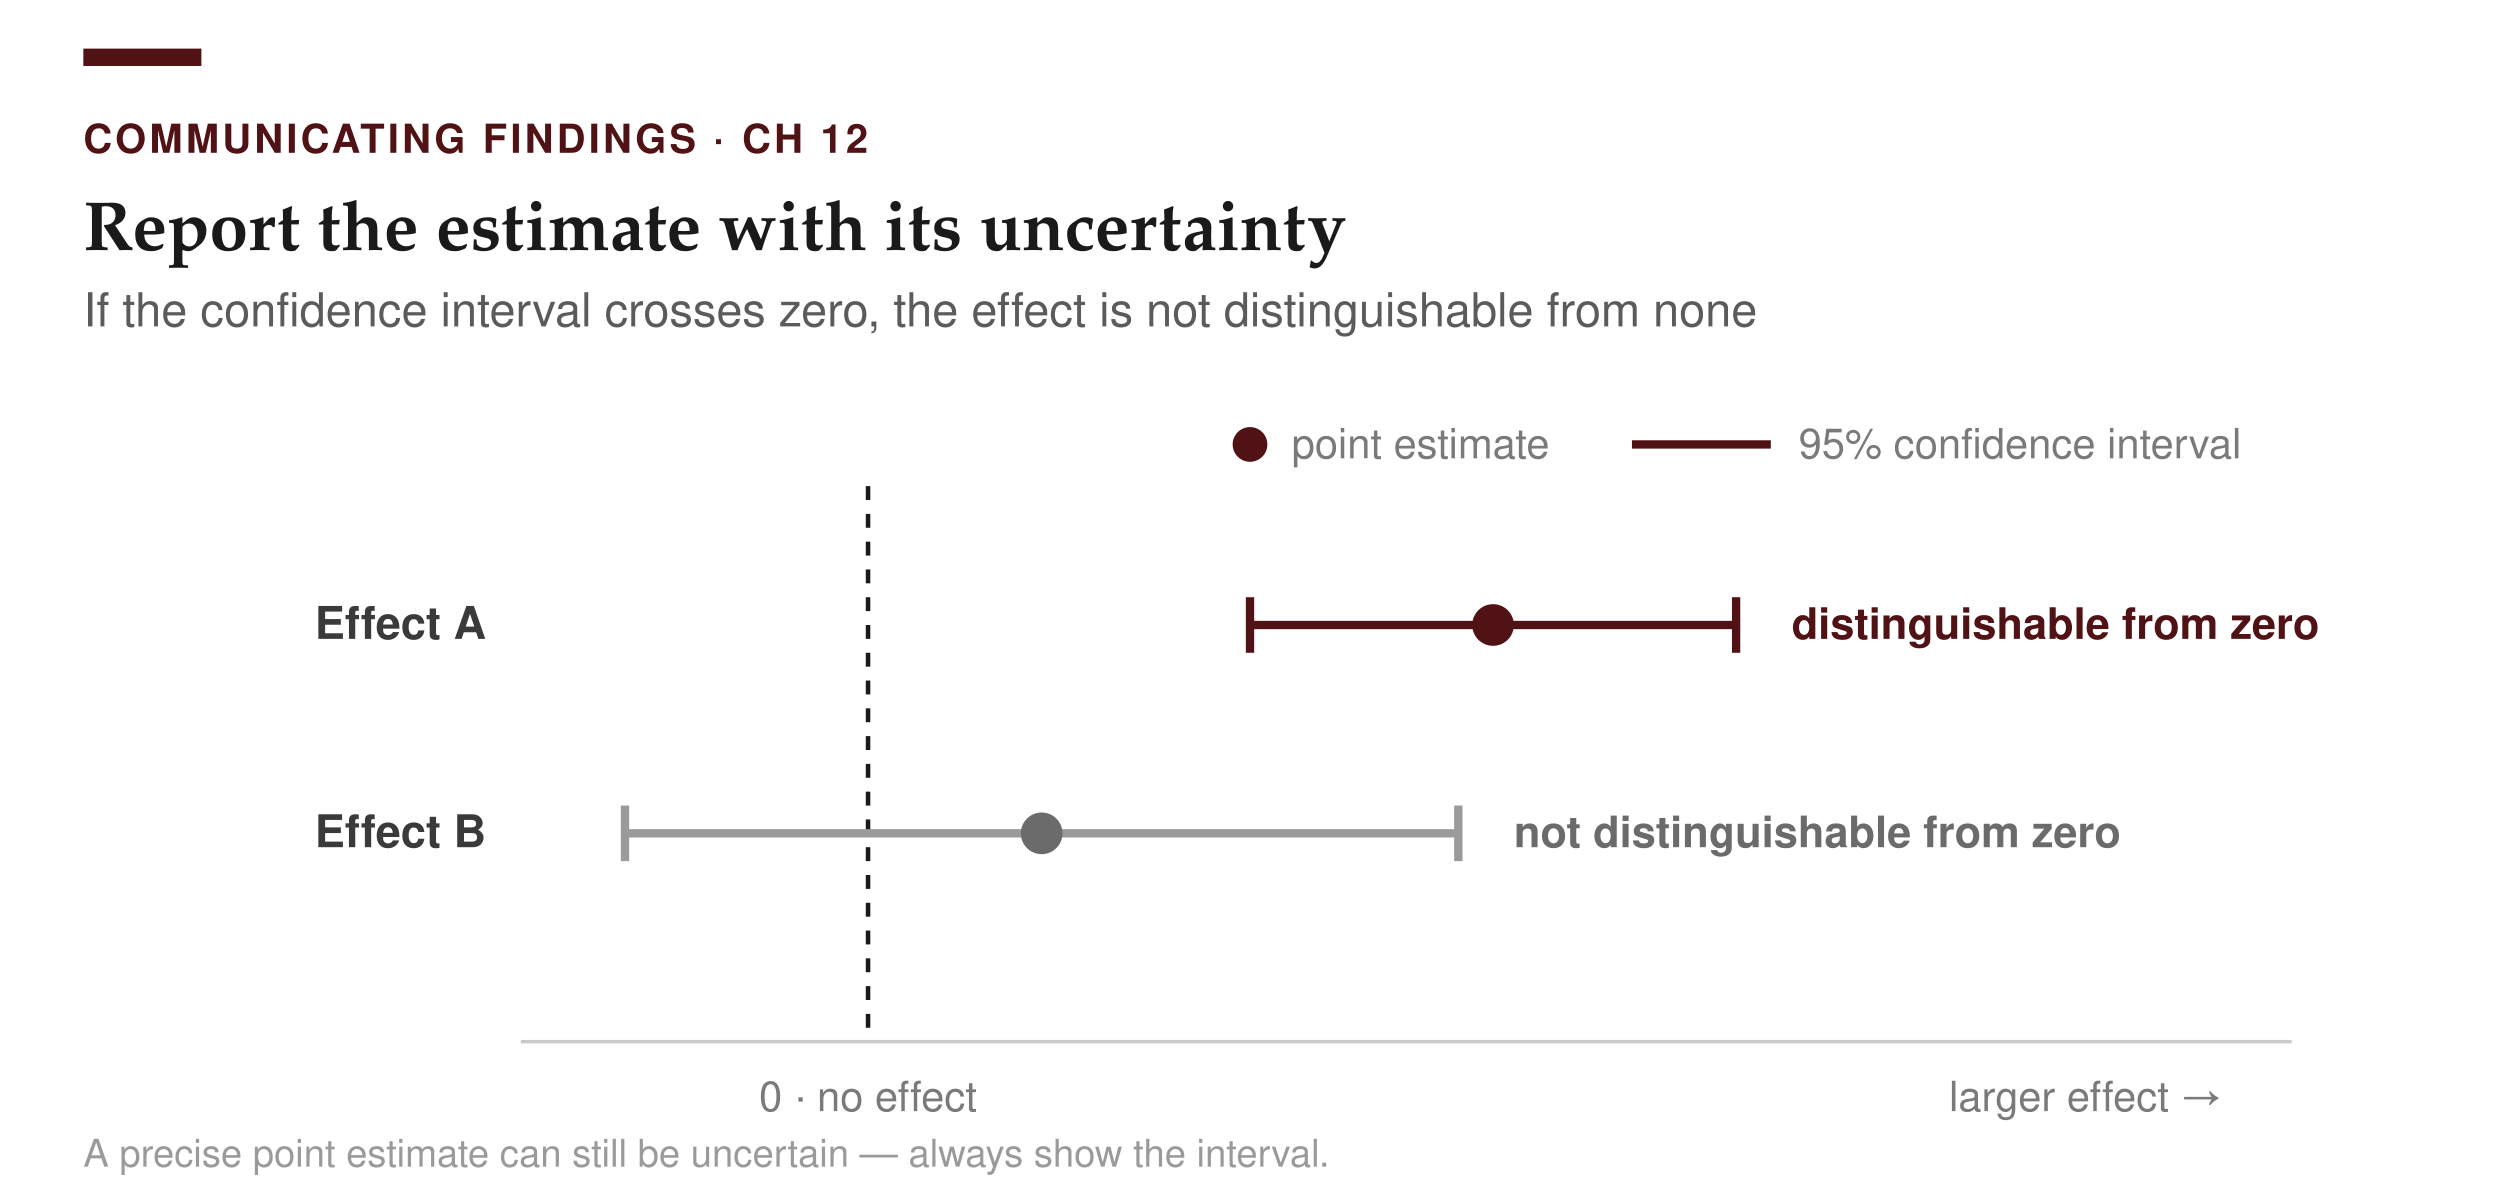
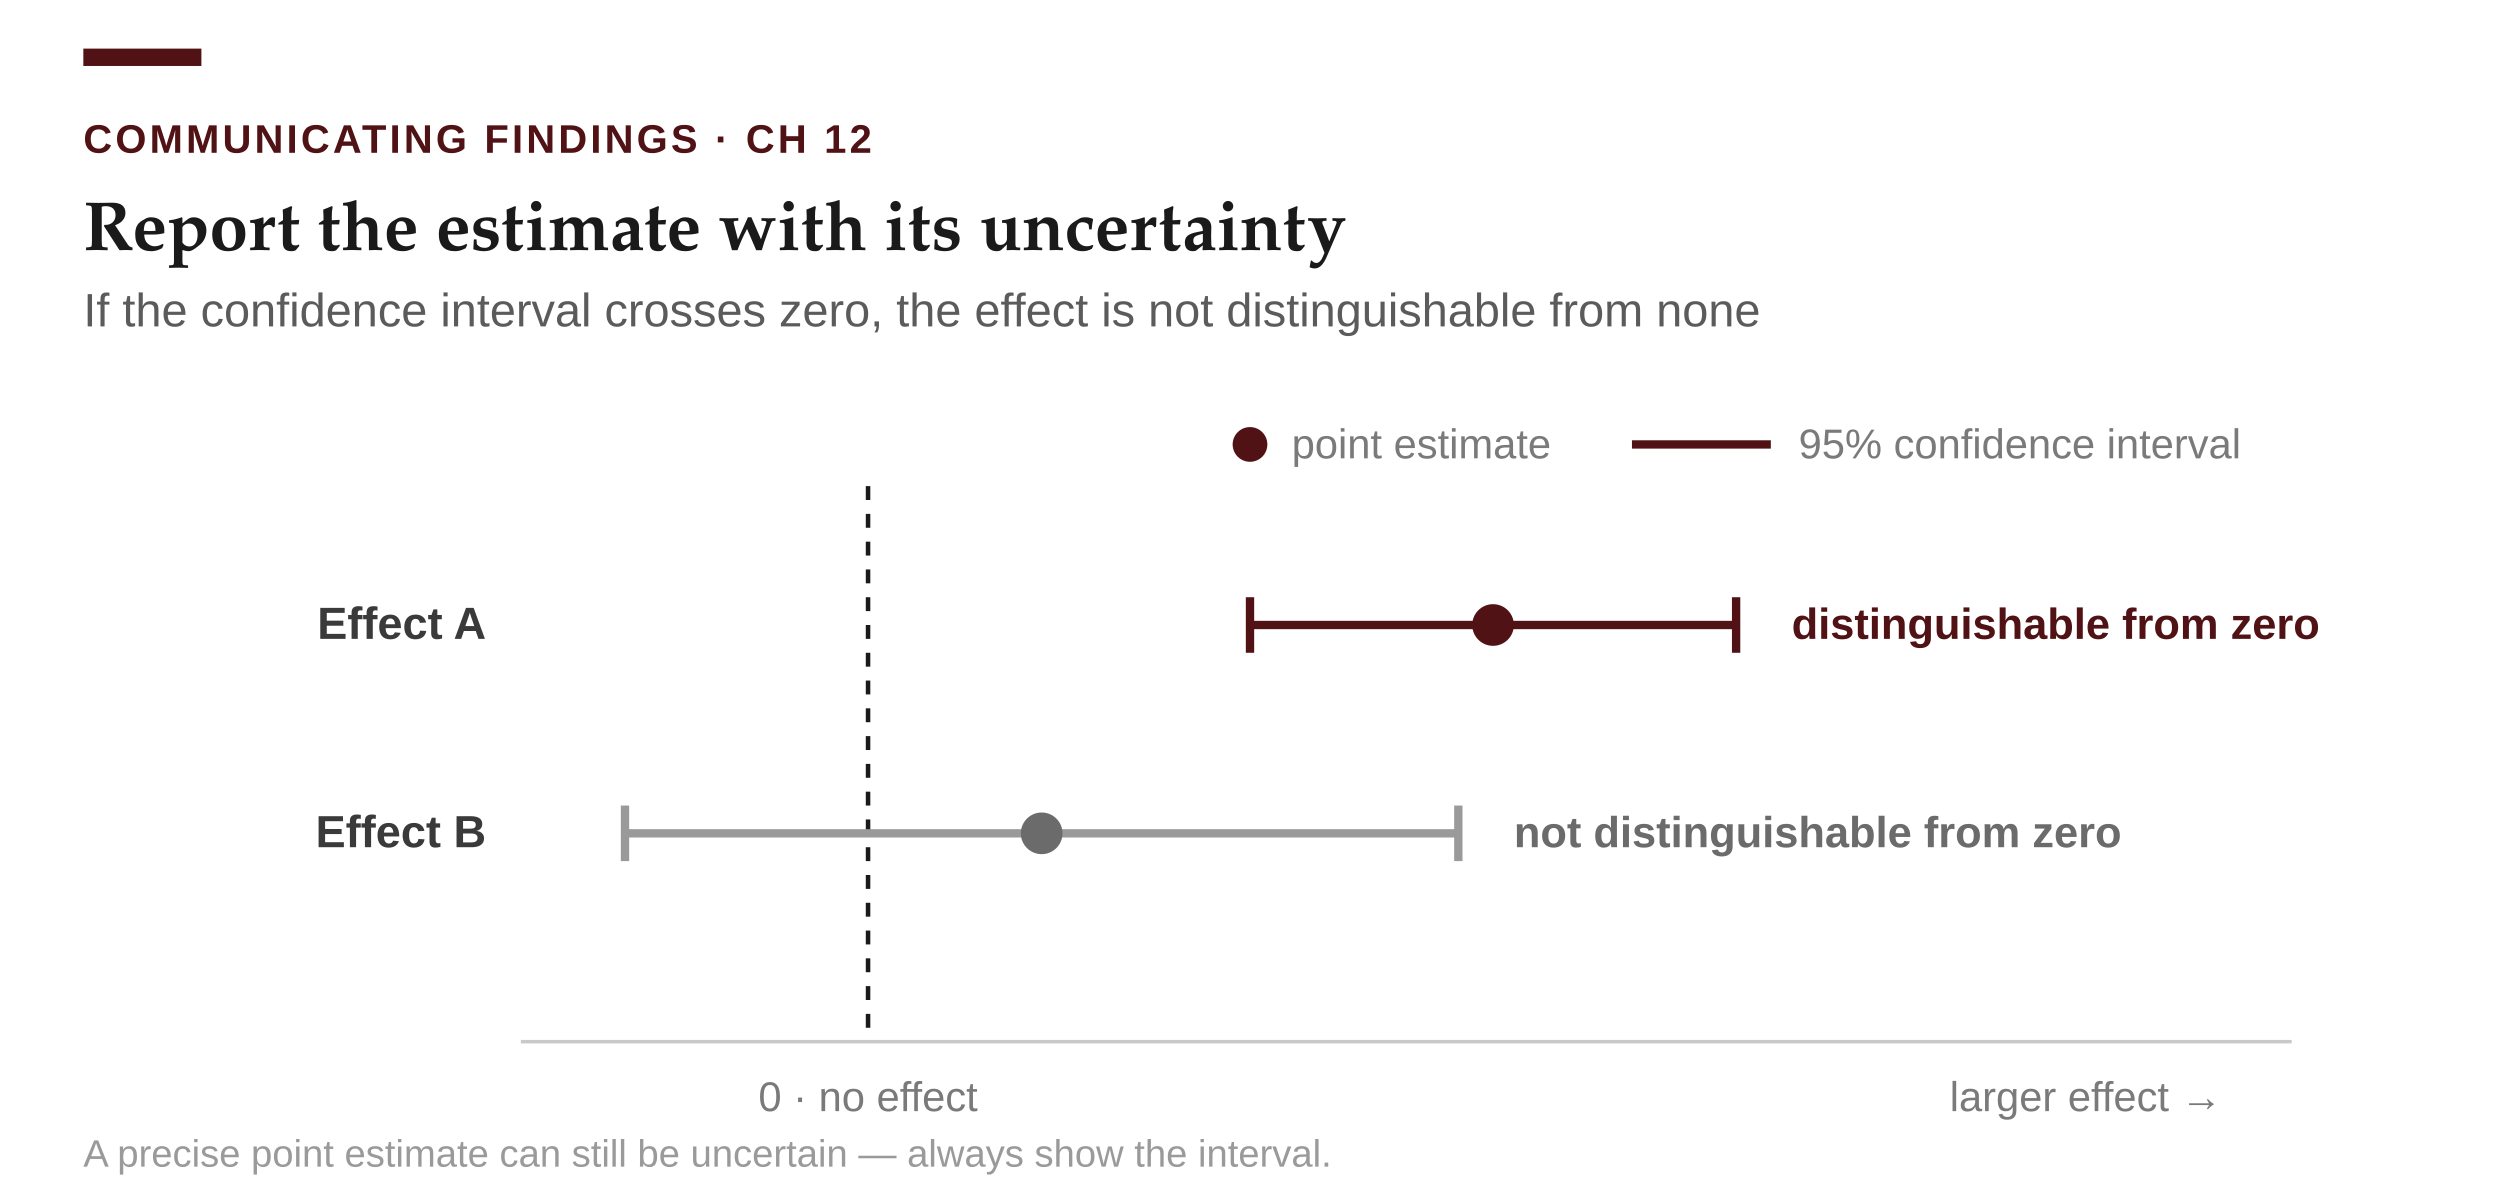
<svg xmlns="http://www.w3.org/2000/svg" viewBox="0 0 720 340" role="img" aria-label="Two effect estimates with 95 percent confidence intervals on a horizontal scale. Effect A's interval lies entirely above zero and is distinguishable from zero. Effect B's interval crosses zero and is not.">
  <style>
-     .kick { font: 600 11.5px "DM Sans", -apple-system, BlinkMacSystemFont, "Segoe UI", Helvetica, Arial, sans-serif; letter-spacing: .08em; fill: #501214; }
-     .head { font: 700 20px Spectral, Georgia, "Palatino Linotype", serif; fill: #1a1a1a; }
-     .dek  { font: 400 13.5px "DM Sans", -apple-system, BlinkMacSystemFont, "Segoe UI", Helvetica, Arial, sans-serif; fill: #5b5b5b; }
-     .rlab { font: 700 13px "DM Sans", -apple-system, BlinkMacSystemFont, "Segoe UI", Helvetica, Arial, sans-serif; fill: #3a3a3a; }
-     .note { font: 600 12.5px "DM Sans", -apple-system, BlinkMacSystemFont, "Segoe UI", Helvetica, Arial, sans-serif; }
-     .ax   { font: 400 12px "DM Sans", -apple-system, BlinkMacSystemFont, "Segoe UI", Helvetica, Arial, sans-serif; fill: #7a7a7a; }
-     .src  { font: 400 11px "DM Sans", -apple-system, BlinkMacSystemFont, "Segoe UI", Helvetica, Arial, sans-serif; fill: #9a9a9a; }
+     .kick { font: 600 11.5px "Helvetica Neue", Arial, sans-serif; letter-spacing: .08em; fill: #501214; }
+     .head { font: 700 20px "Iowan Old Style", "Palatino Linotype", Palatino, Georgia, serif; fill: #1a1a1a; }
+     .dek  { font: 400 13.5px "Helvetica Neue", Arial, sans-serif; fill: #5b5b5b; }
+     .rlab { font: 700 13px "Helvetica Neue", Arial, sans-serif; fill: #3a3a3a; }
+     .note { font: 600 12.5px "Helvetica Neue", Arial, sans-serif; }
+     .ax   { font: 400 12px "Helvetica Neue", Arial, sans-serif; fill: #7a7a7a; }
+     .src  { font: 400 11px "Helvetica Neue", Arial, sans-serif; fill: #9a9a9a; }
  </style>
  <rect x="24" y="14" width="34" height="5" fill="#501214" />
  <text x="24" y="44" class="kick">COMMUNICATING FINDINGS · CH 12</text>
  <text x="24" y="72" class="head">Report the estimate with its uncertainty</text>
  <text x="24" y="94" class="dek">If the confidence interval crosses zero, the effect is not distinguishable from none</text>
  <line x1="250" y1="140" x2="250" y2="300" stroke="#1a1a1a" stroke-width="1.3" stroke-dasharray="4 4" />
  <text x="250" y="320" text-anchor="middle" class="ax">0 · no effect</text>
  <line x1="150" y1="300" x2="660" y2="300" stroke="#c9c9c9" stroke-width="1" />
  <text x="640" y="320" text-anchor="end" class="ax">larger effect →</text>
  <text x="140" y="184" text-anchor="end" class="rlab">Effect A</text>
  <line x1="360" y1="180" x2="500" y2="180" stroke="#501214" stroke-width="2.4" />
  <line x1="360" y1="172" x2="360" y2="188" stroke="#501214" stroke-width="2.4" />
  <line x1="500" y1="172" x2="500" y2="188" stroke="#501214" stroke-width="2.4" />
  <circle cx="430" cy="180" r="6" fill="#501214" />
  <text x="516" y="184" class="note" fill="#501214">distinguishable from zero</text>
  <text x="140" y="244" text-anchor="end" class="rlab">Effect B</text>
  <line x1="180" y1="240" x2="420" y2="240" stroke="#9a9a9a" stroke-width="2.4" />
  <line x1="180" y1="232" x2="180" y2="248" stroke="#9a9a9a" stroke-width="2.4" />
  <line x1="420" y1="232" x2="420" y2="248" stroke="#9a9a9a" stroke-width="2.4" />
  <circle cx="300" cy="240" r="6" fill="#6b6b6b" />
  <text x="436" y="244" class="note" fill="#6b6b6b">not distinguishable from zero</text>
  <circle cx="360" cy="128" r="5" fill="#501214" />
  <text x="372" y="132" class="ax">point estimate</text>
  <line x1="470" y1="128" x2="510" y2="128" stroke="#501214" stroke-width="2.4" />
  <text x="518" y="132" class="ax">95% confidence interval</text>
  <text x="24" y="336" class="src">A precise point estimate can still be uncertain — always show the interval.</text>
</svg>
